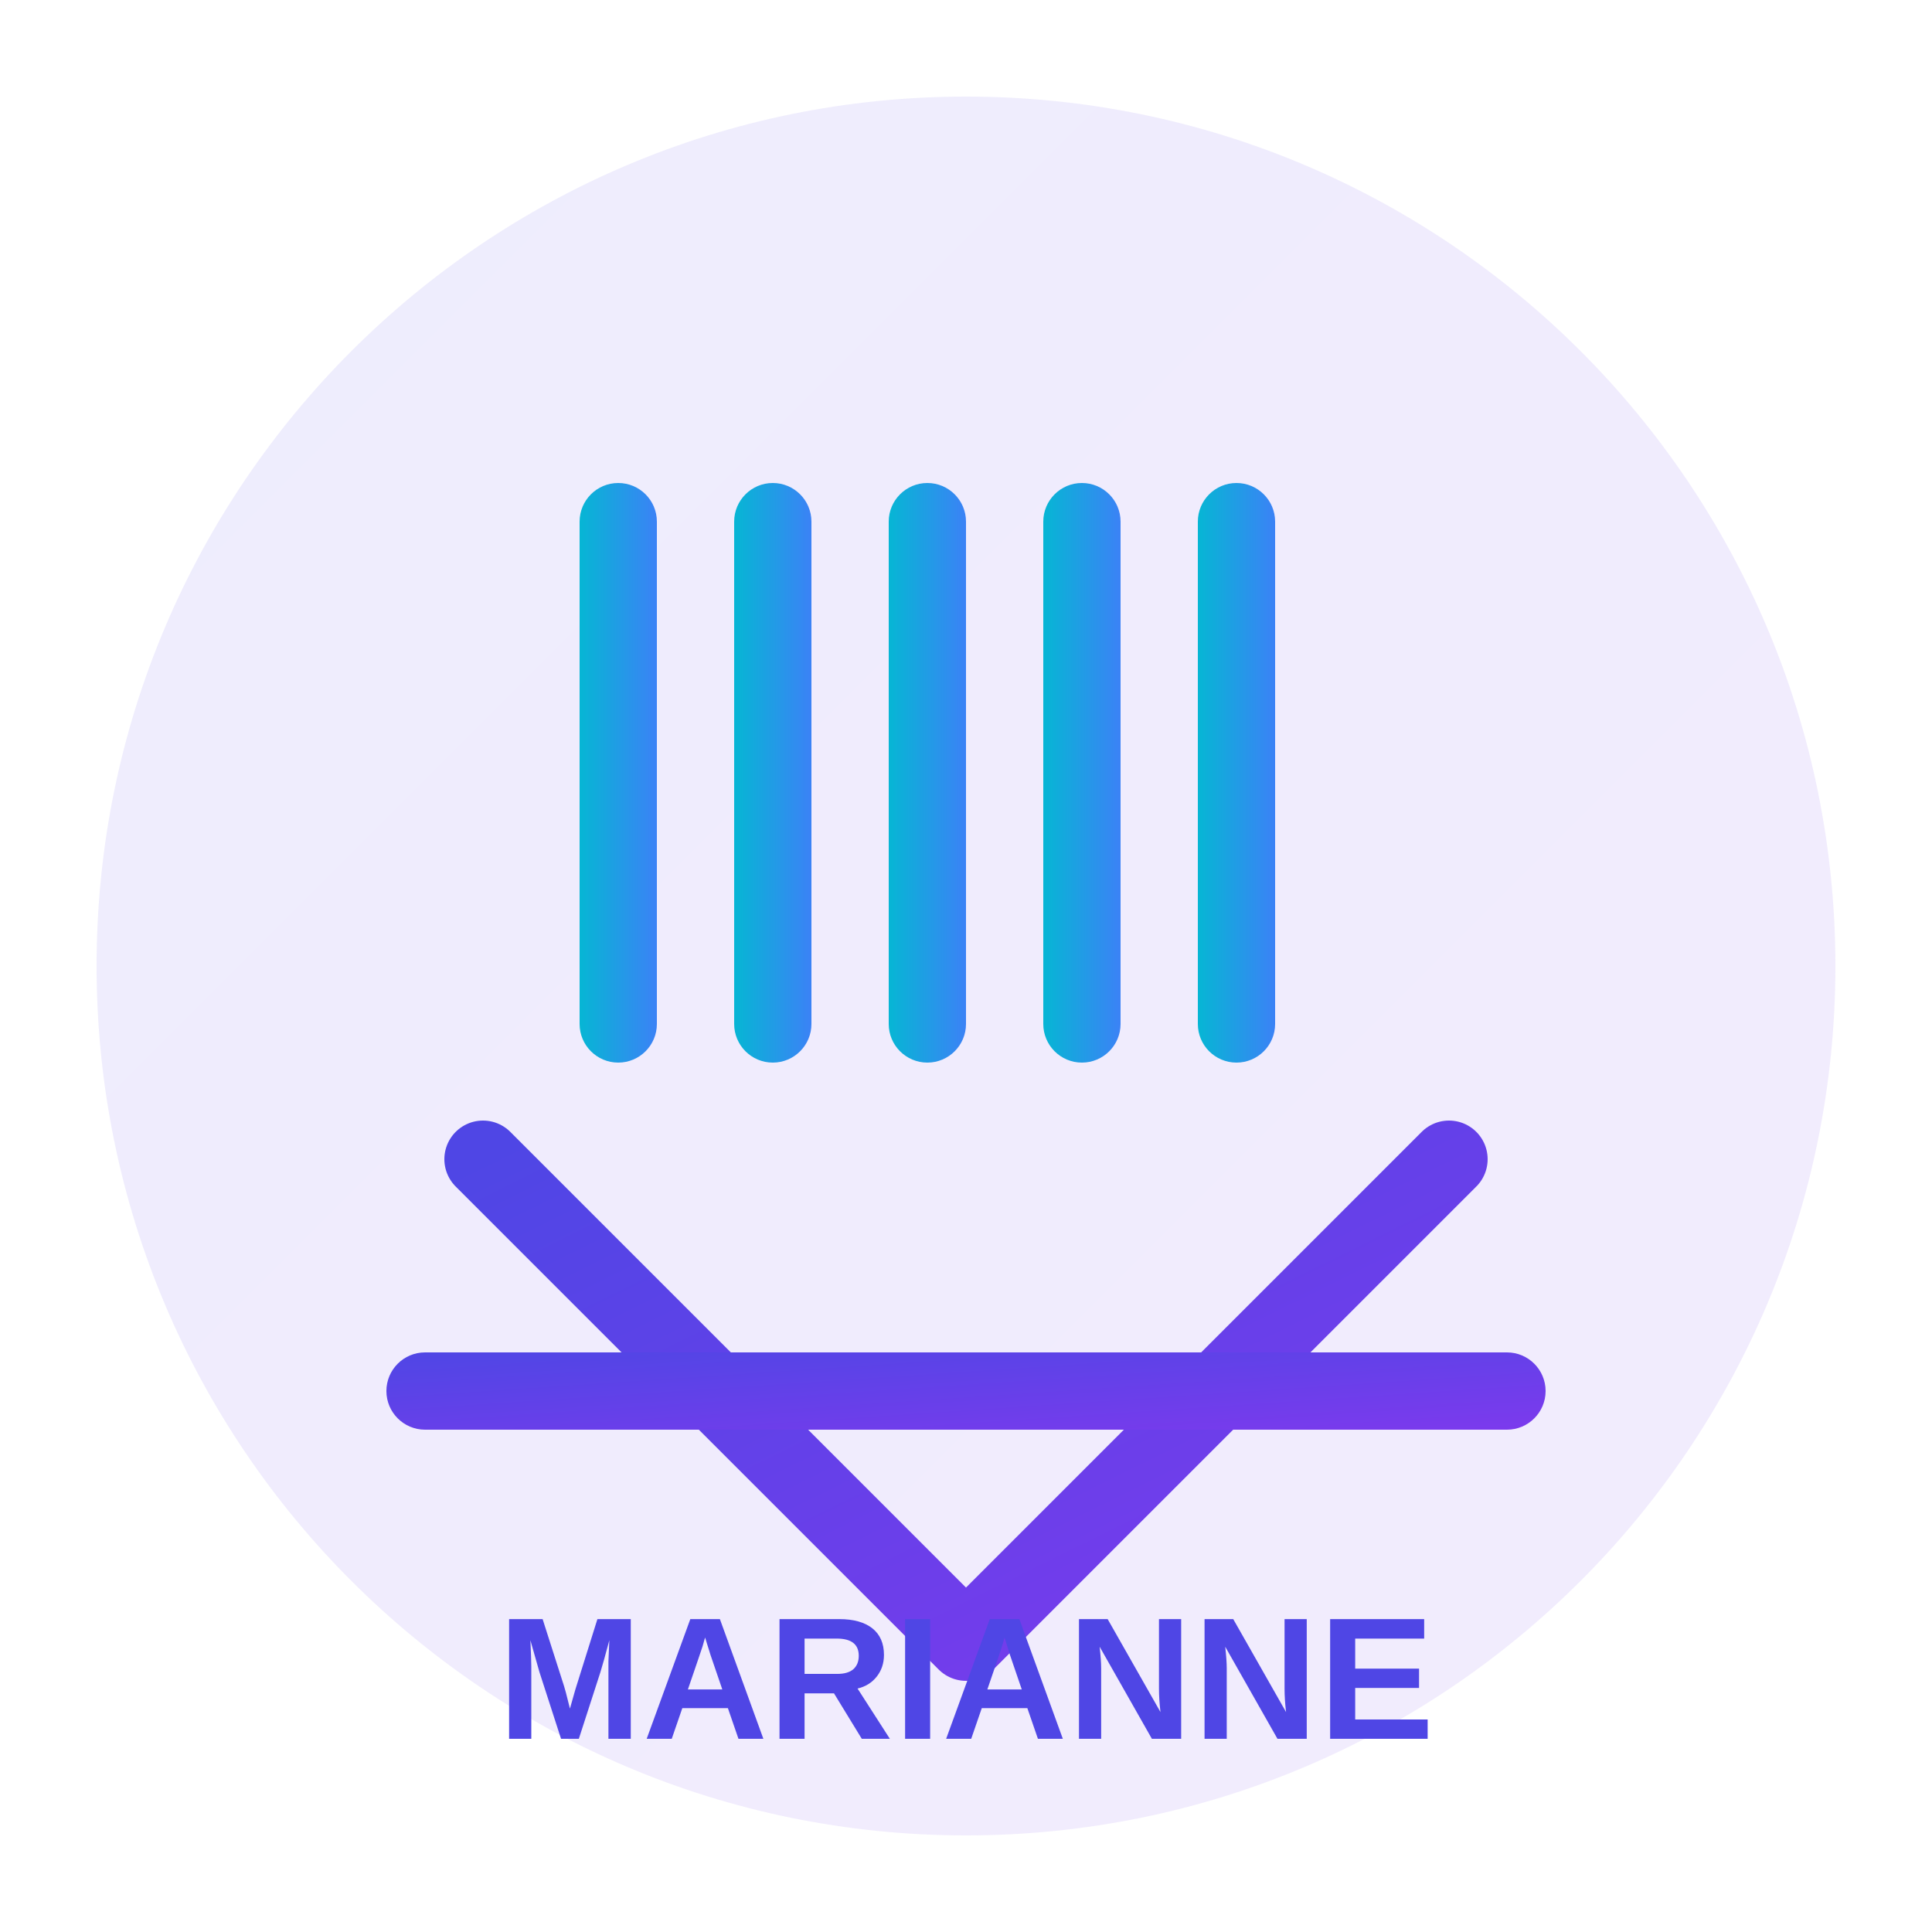
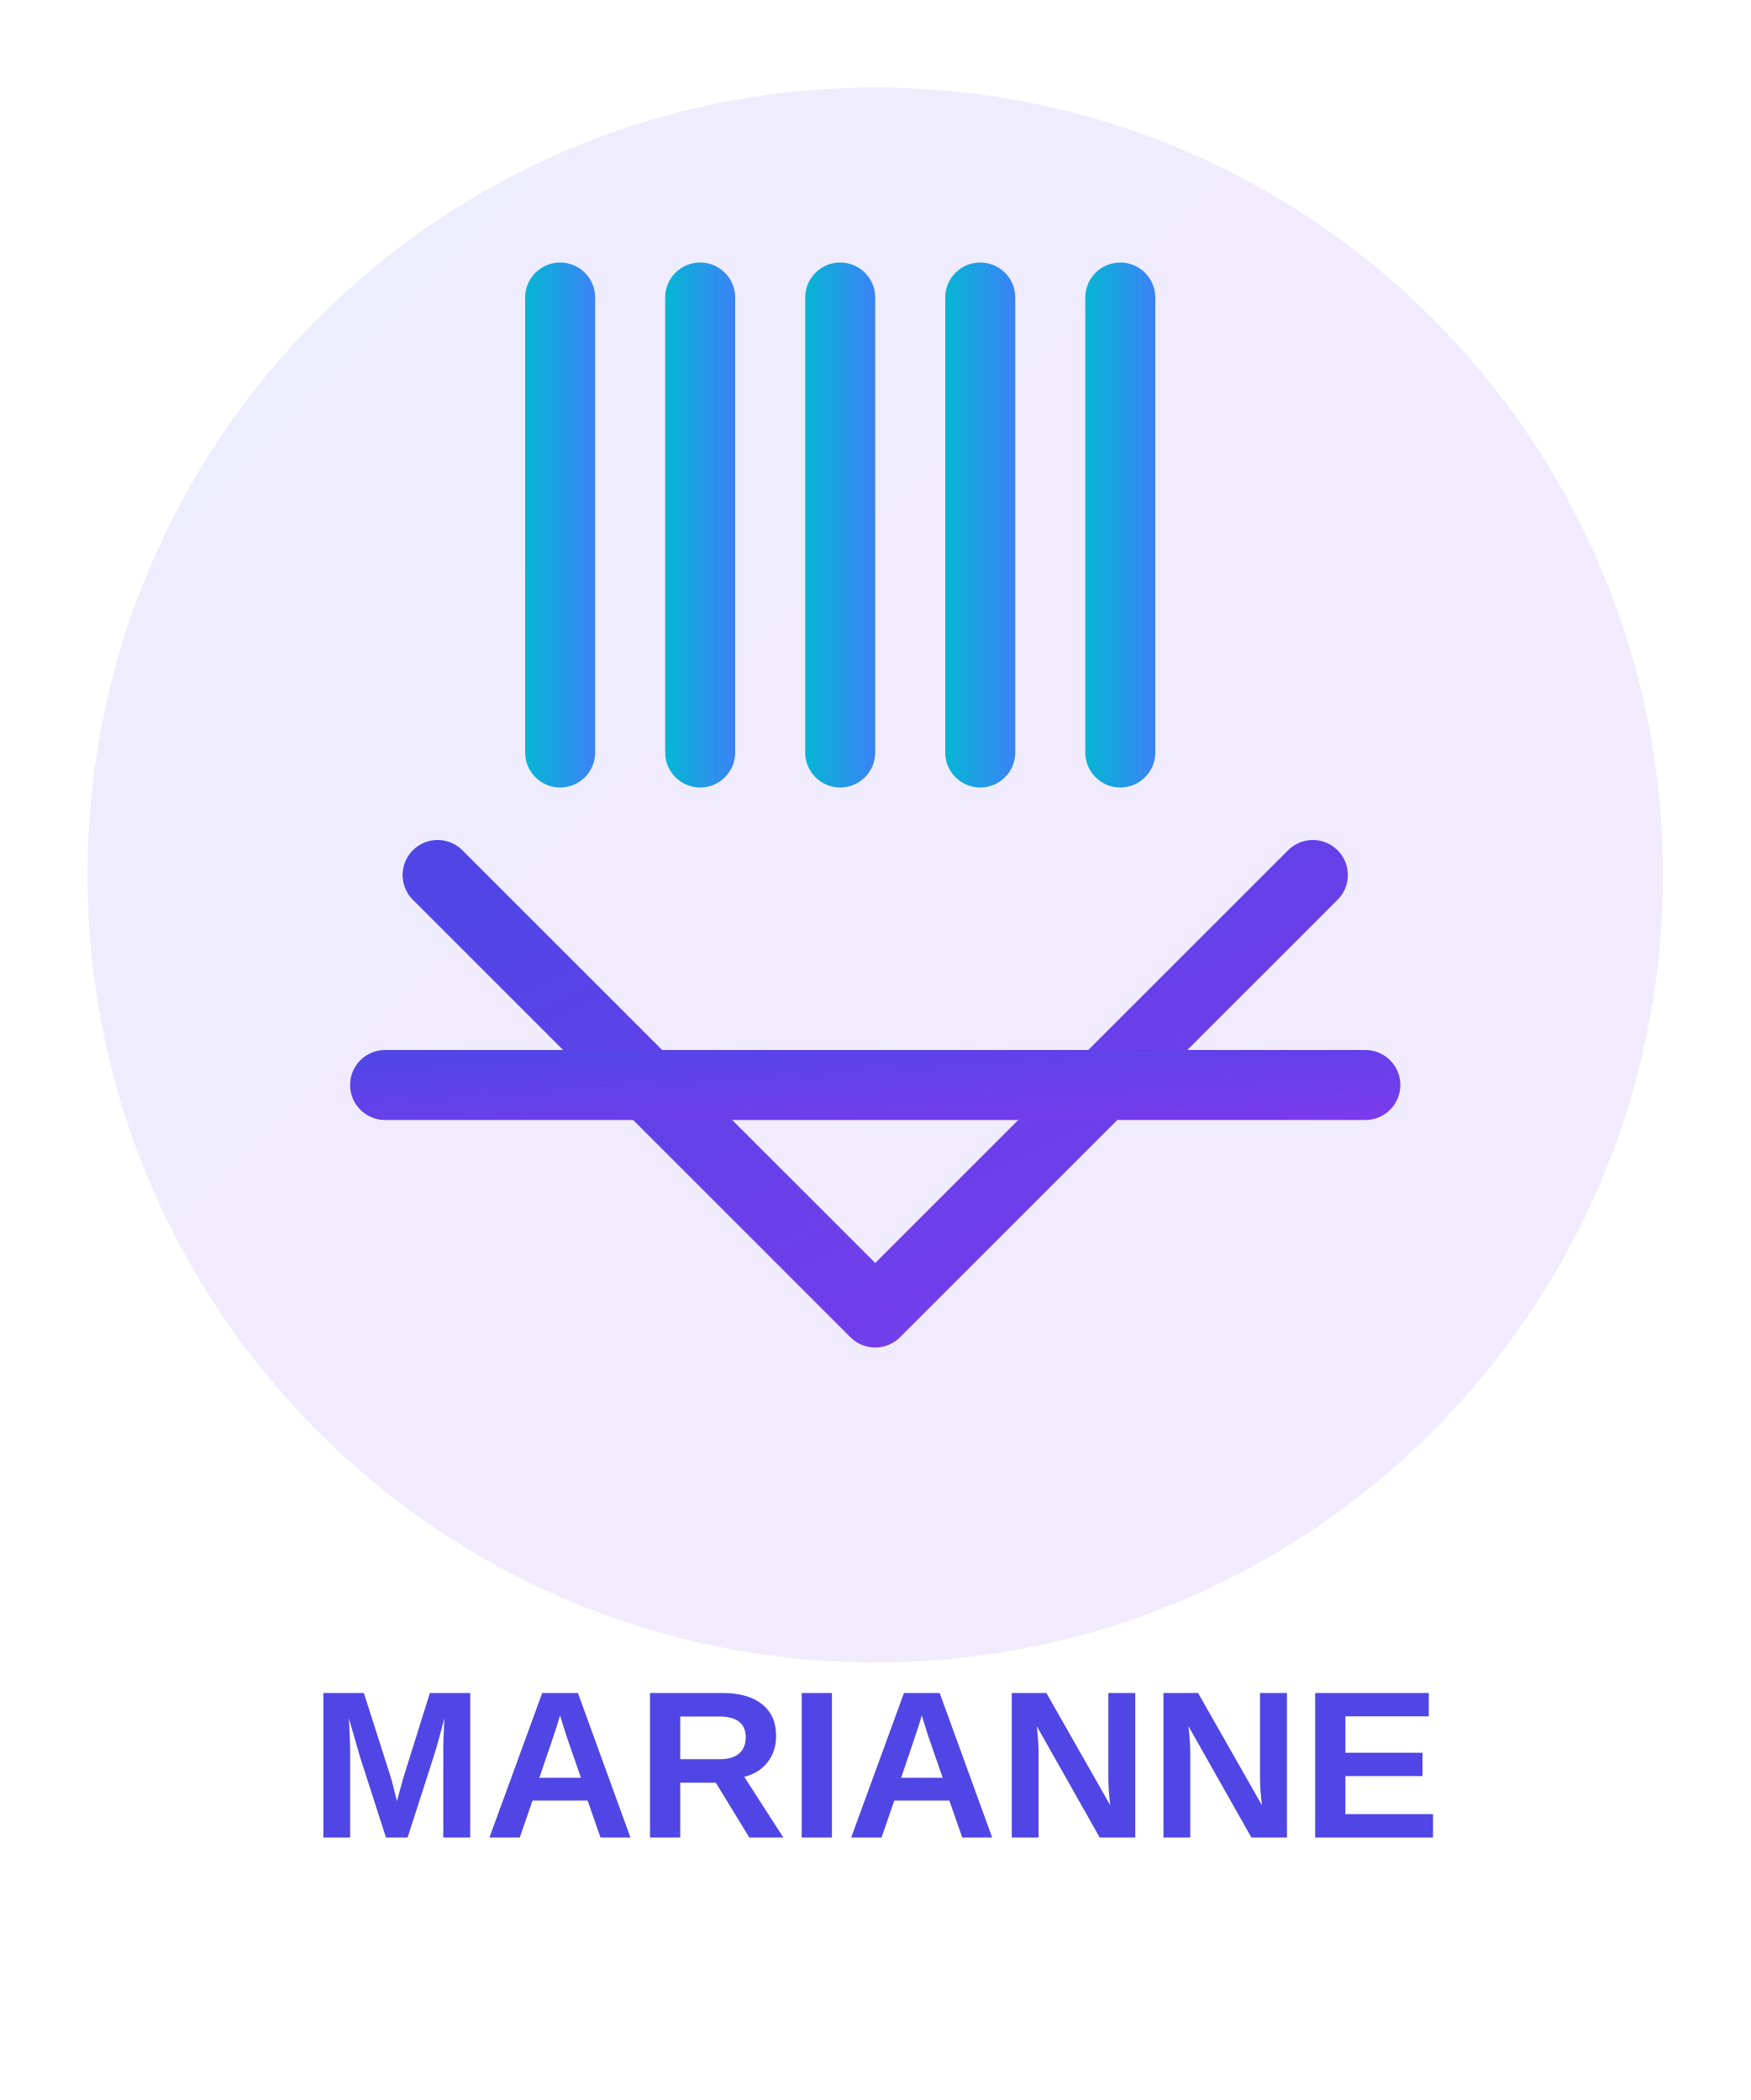
- <svg xmlns="http://www.w3.org/2000/svg" width="200" height="200" viewBox="0 0 200 200">
+ <svg xmlns="http://www.w3.org/2000/svg" width="200" height="240" viewBox="0 0 200 240">
  <defs>
    <linearGradient id="grad1" x1="0%" y1="0%" x2="100%" y2="100%">
      <stop offset="0%" style="stop-color:#4F46E5;stop-opacity:1" />
      <stop offset="100%" style="stop-color:#7C3AED;stop-opacity:1" />
    </linearGradient>
    <linearGradient id="grad2" x1="0%" y1="0%" x2="100%" y2="0%">
      <stop offset="0%" style="stop-color:#06B6D4;stop-opacity:1" />
      <stop offset="100%" style="stop-color:#3B82F6;stop-opacity:1" />
    </linearGradient>
  </defs>
  <circle cx="100" cy="100" r="90" fill="url(#grad1)" opacity="0.1" />
-   <g transform="translate(100, 100)">
+   <g transform="translate(100, 80)">
    <rect x="-40" y="-50" width="8" height="60" fill="url(#grad2)" rx="4">
      <animate attributeName="y" from="-80" to="-20" dur="1.5s" repeatCount="indefinite" />
      <animate attributeName="opacity" from="0" to="1" dur="1.5s" repeatCount="indefinite" />
    </rect>
    <rect x="-24" y="-50" width="8" height="60" fill="url(#grad2)" rx="4">
      <animate attributeName="y" from="-80" to="-20" dur="1.5s" begin="0.2s" repeatCount="indefinite" />
      <animate attributeName="opacity" from="0" to="1" dur="1.5s" begin="0.2s" repeatCount="indefinite" />
    </rect>
    <rect x="-8" y="-50" width="8" height="60" fill="url(#grad2)" rx="4">
      <animate attributeName="y" from="-80" to="-20" dur="1.5s" begin="0.4s" repeatCount="indefinite" />
      <animate attributeName="opacity" from="0" to="1" dur="1.5s" begin="0.4s" repeatCount="indefinite" />
    </rect>
    <rect x="8" y="-50" width="8" height="60" fill="url(#grad2)" rx="4">
      <animate attributeName="y" from="-80" to="-20" dur="1.5s" begin="0.6s" repeatCount="indefinite" />
      <animate attributeName="opacity" from="0" to="1" dur="1.5s" begin="0.6s" repeatCount="indefinite" />
    </rect>
    <rect x="24" y="-50" width="8" height="60" fill="url(#grad2)" rx="4">
      <animate attributeName="y" from="-80" to="-20" dur="1.5s" begin="0.8s" repeatCount="indefinite" />
      <animate attributeName="opacity" from="0" to="1" dur="1.5s" begin="0.8s" repeatCount="indefinite" />
    </rect>
    <path d="M -50 20 L 0 70 L 50 20" stroke="url(#grad1)" stroke-width="8" fill="none" stroke-linecap="round" stroke-linejoin="round" />
    <rect x="-60" y="40" width="120" height="8" fill="url(#grad1)" rx="4" />
  </g>
-   <text x="100" y="180" font-family="Arial, sans-serif" font-size="18" font-weight="bold" text-anchor="middle" fill="#4F46E5">MARIANNE</text>
+   <text x="100" y="210" font-family="Arial, sans-serif" font-size="24" font-weight="bold" text-anchor="middle" fill="#4F46E5">MARIANNE</text>
</svg>
